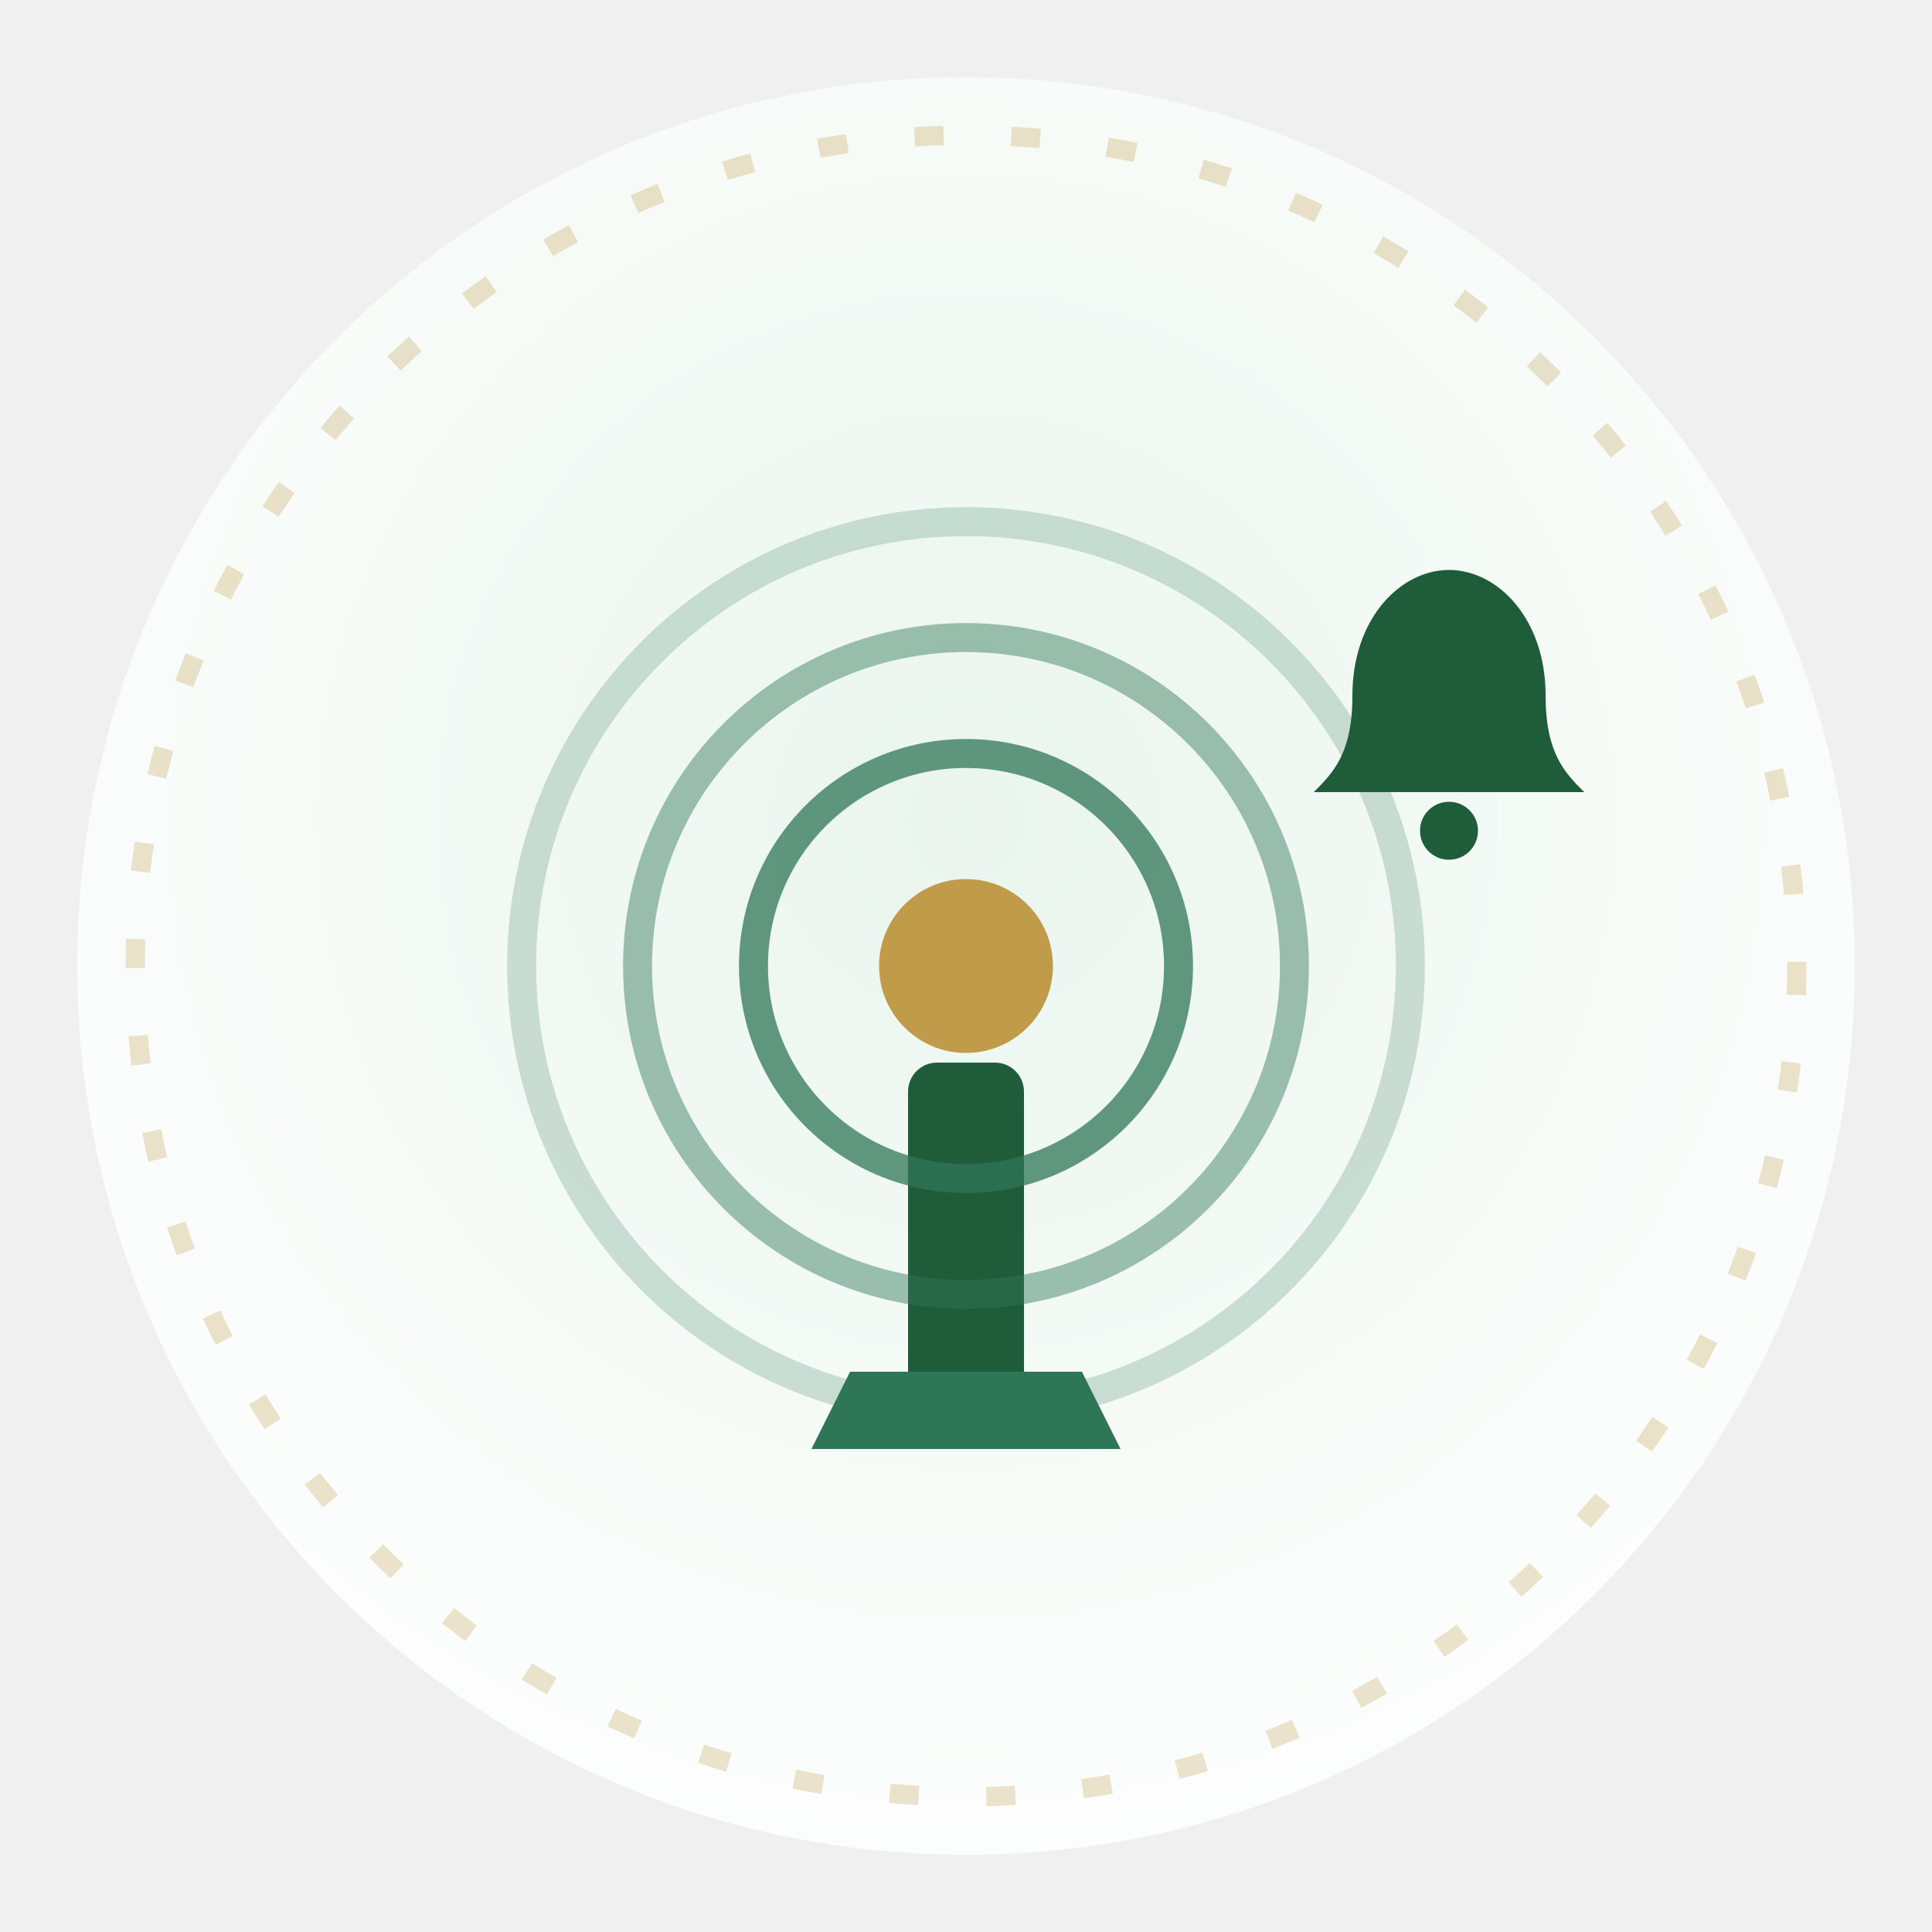
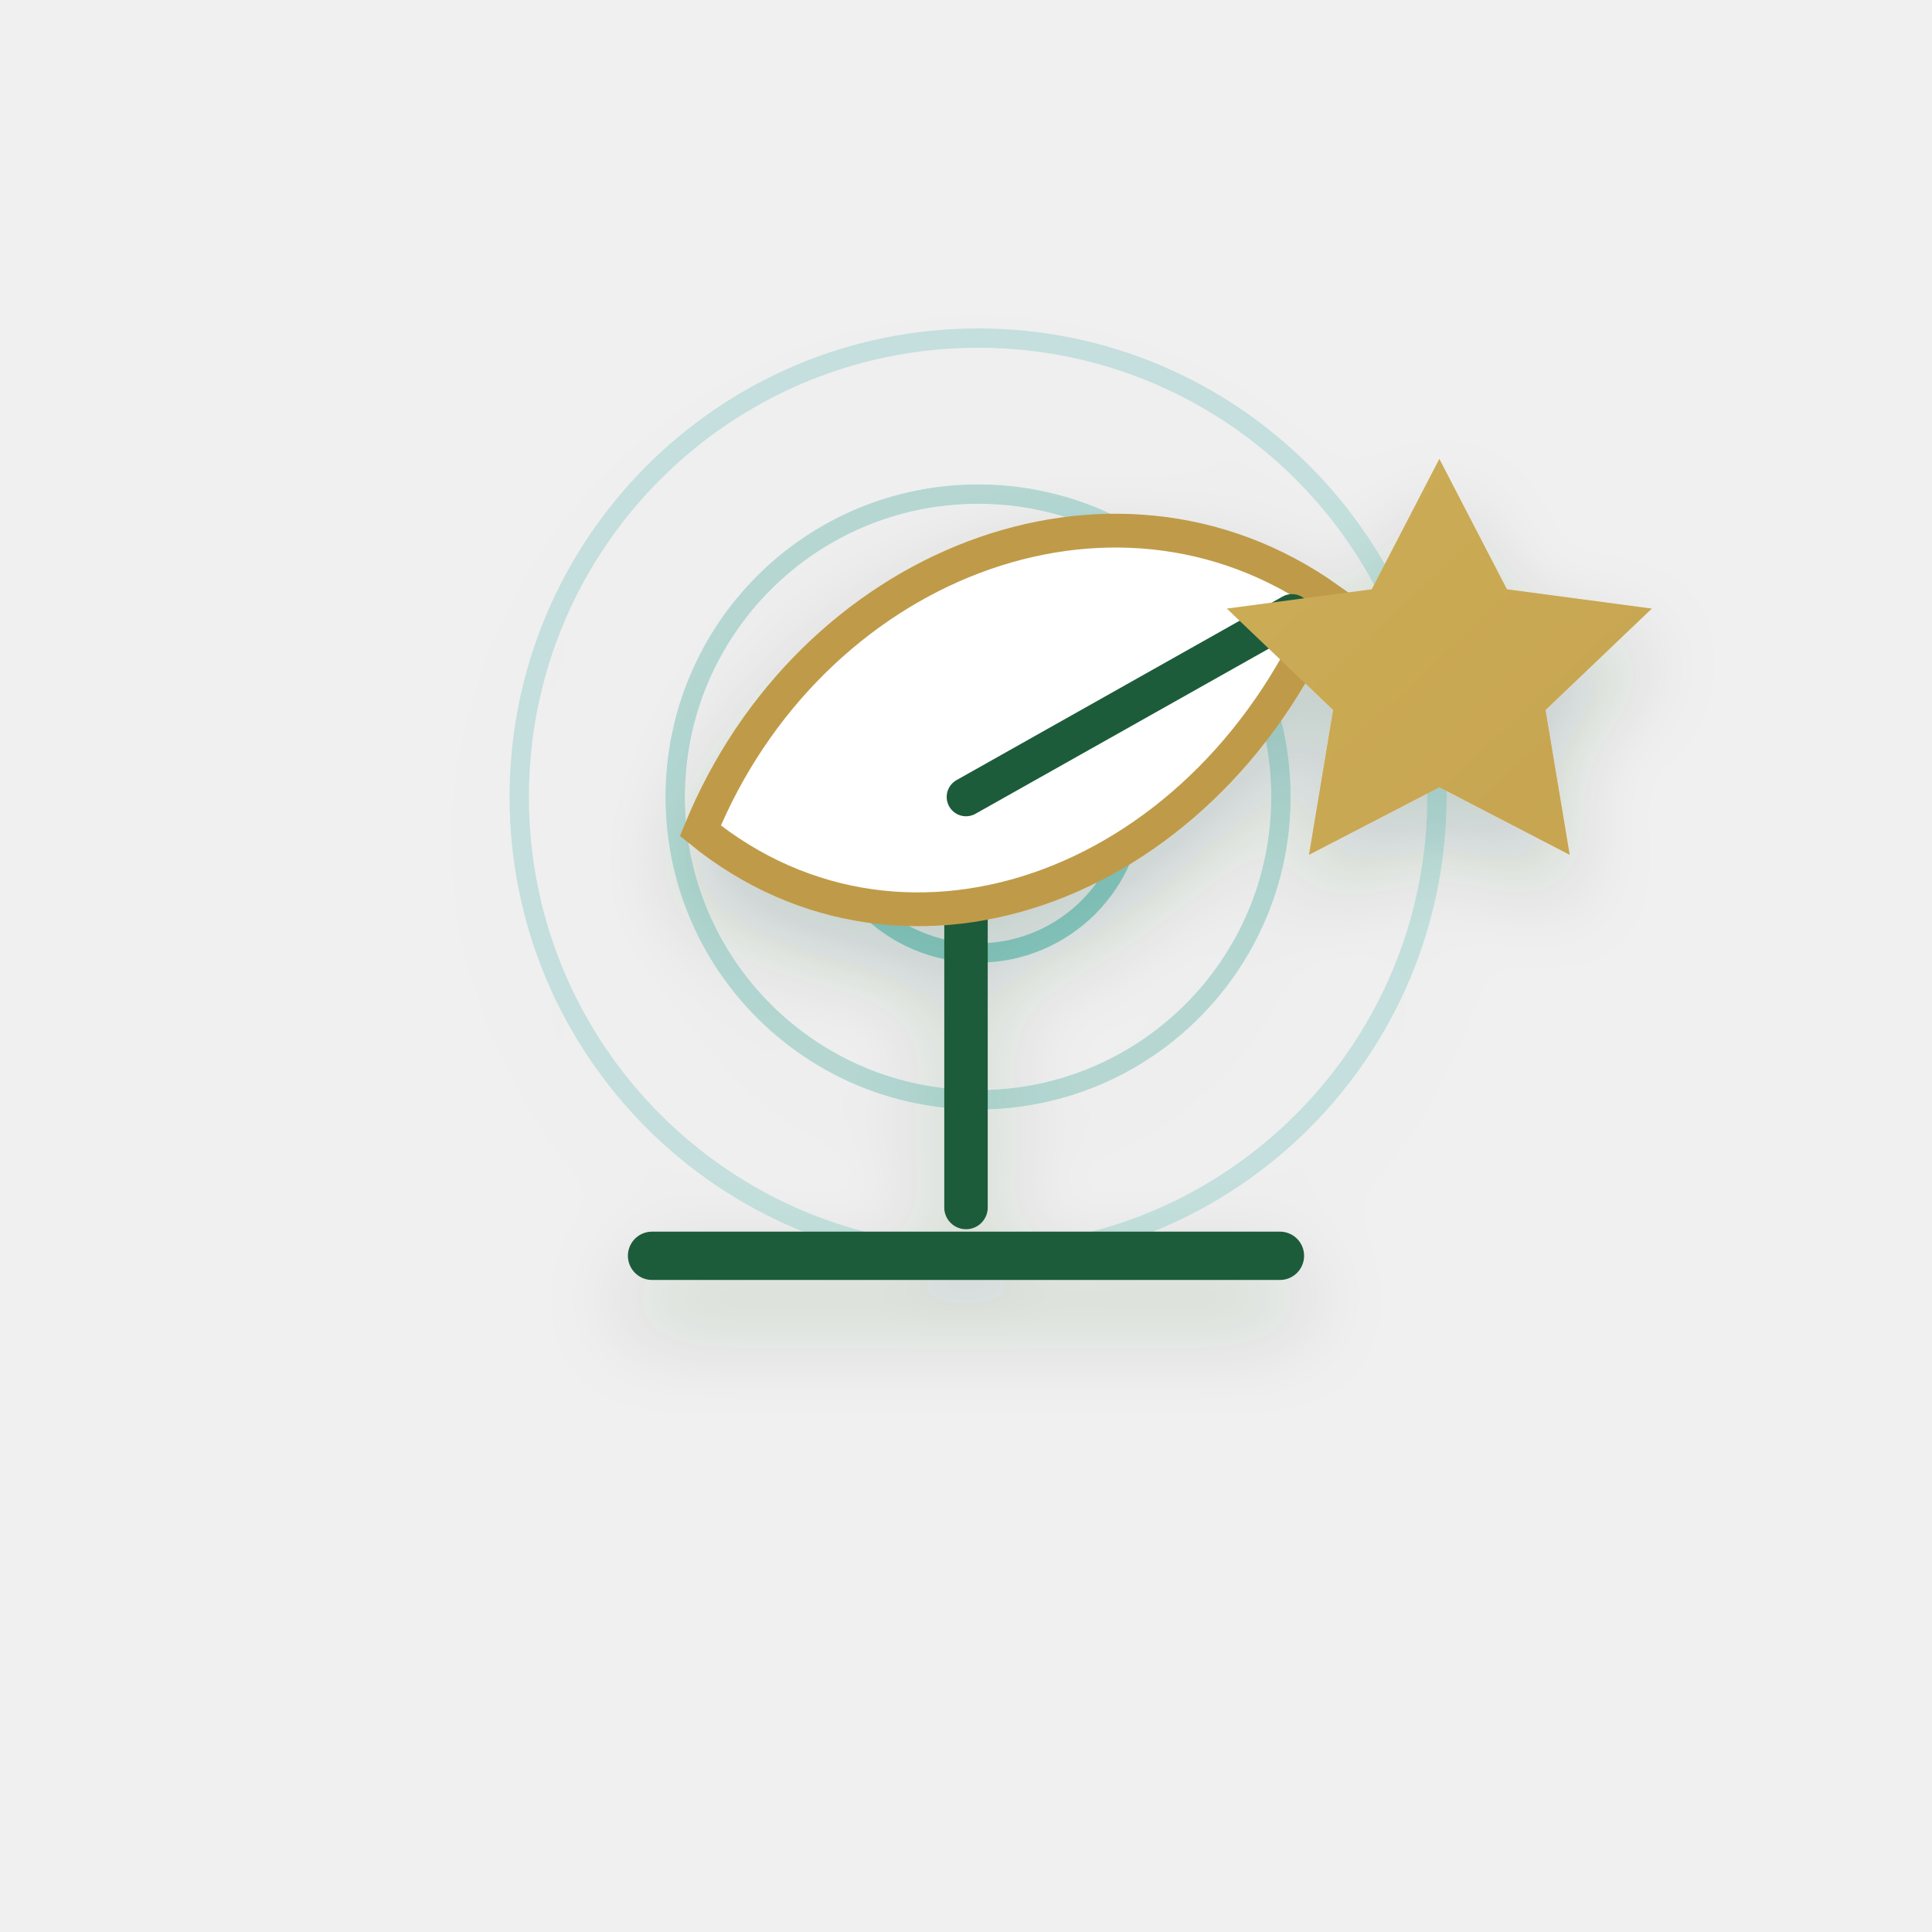
- <svg xmlns="http://www.w3.org/2000/svg" viewBox="0 0 200 200">
+ <svg xmlns="http://www.w3.org/2000/svg" width="800" height="800" viewBox="0 0 800 800" fill="none" role="img" aria-labelledby="title-emergency-surveillance-radar">
  <defs>
-     <radialGradient id="bg9" cx="50%" cy="42%" r="65%">
-       <stop offset="0%" stop-color="#EAF5EE" />
-       <stop offset="100%" stop-color="#FFFFFF" />
-     </radialGradient>
+     <linearGradient id="g-emergency-surveillance-radar" x1="120" y1="100" x2="680" y2="700" gradientUnits="userSpaceOnUse">
+       <stop stop-color="#2F7657" />
+       <stop offset="1" stop-color="#1F5C3A" />
+     </linearGradient>
+     <linearGradient id="gold-emergency-surveillance-radar" x1="160" y1="120" x2="680" y2="680" gradientUnits="userSpaceOnUse">
+       <stop stop-color="#D6B85D" />
+       <stop offset="1" stop-color="#BF9B4A" />
+     </linearGradient>
+     <linearGradient id="teal-emergency-surveillance-radar" x1="120" y1="180" x2="670" y2="650" gradientUnits="userSpaceOnUse">
+       <stop stop-color="#28B4A5" />
+       <stop offset="1" stop-color="#159684" />
+     </linearGradient>
+     <filter id="shadow-emergency-surveillance-radar" x="-20%" y="-20%" width="140%" height="150%" color-interpolation-filters="sRGB">
+       <feDropShadow dx="0" dy="18" stdDeviation="18" flood-color="#0B3F2D" flood-opacity="0.18" />
+     </filter>
+     <filter id="soft-emergency-surveillance-radar" x="-30%" y="-30%" width="160%" height="160%">
+       <feGaussianBlur stdDeviation="10" />
+     </filter>
  </defs>
-   <circle cx="100" cy="100" r="92" fill="url(#bg9)" />
-   <circle cx="100" cy="100" r="86" fill="none" stroke="#BF9B4A" stroke-opacity="0.28" stroke-width="2" stroke-dasharray="3 7" />
-   <rect x="94" y="110" width="12" height="40" rx="3" fill="#1F5C3A" />
-   <path d="M84 150h32l-4-8H88z" fill="#2F7657" />
-   <circle cx="100" cy="100" r="9" fill="#BF9B4A" />
-   <circle cx="100" cy="100" r="22" fill="none" stroke="#2F7657" stroke-width="3" opacity="0.75" />
-   <circle cx="100" cy="100" r="34" fill="none" stroke="#2F7657" stroke-width="3" opacity="0.45" />
-   <circle cx="100" cy="100" r="46" fill="none" stroke="#2F7657" stroke-width="3" opacity="0.22" />
-   <g transform="translate(140 62)">
-     <path d="M0 10c0-8 5-13 10-13s10 5 10 13c0 6 2 8 4 10H-4c2-2 4-4 4-10z" fill="#1F5C3A" />
-     <circle cx="10" cy="24" r="3" fill="#1F5C3A" />
+   <g filter="url(#shadow-emergency-surveillance-radar)">
+     <circle cx="405" cy="330" r="190" stroke="#159684" stroke-width="8" opacity=".18" />
+     <circle cx="405" cy="330" r="125.4" stroke="#159684" stroke-width="8" opacity=".28" />
+     <circle cx="405" cy="330" r="64.6" stroke="#159684" stroke-width="8" opacity=".45" />
+     <path d="M270 520h260" stroke="#1F5C3A" stroke-width="20" stroke-linecap="round" />
+     <path d="M400 500V330" stroke="#1F5C3A" stroke-width="18" stroke-linecap="round" />
+     <path d="M290 344c45-110 170-160 260-96-48 118-174 166-260 96Z" fill="white" stroke="#BF9B4A" stroke-width="14" />
+     <path d="M400 330l135-76" stroke="#1F5C3A" stroke-width="16" stroke-linecap="round" />
+     <path d="M596 190l28 54 60 8-44 42 10 60-54-28-54 28 10-60-44-42 60-8 28-54Z" fill="url(#gold-emergency-surveillance-radar)" />
  </g>
</svg>
